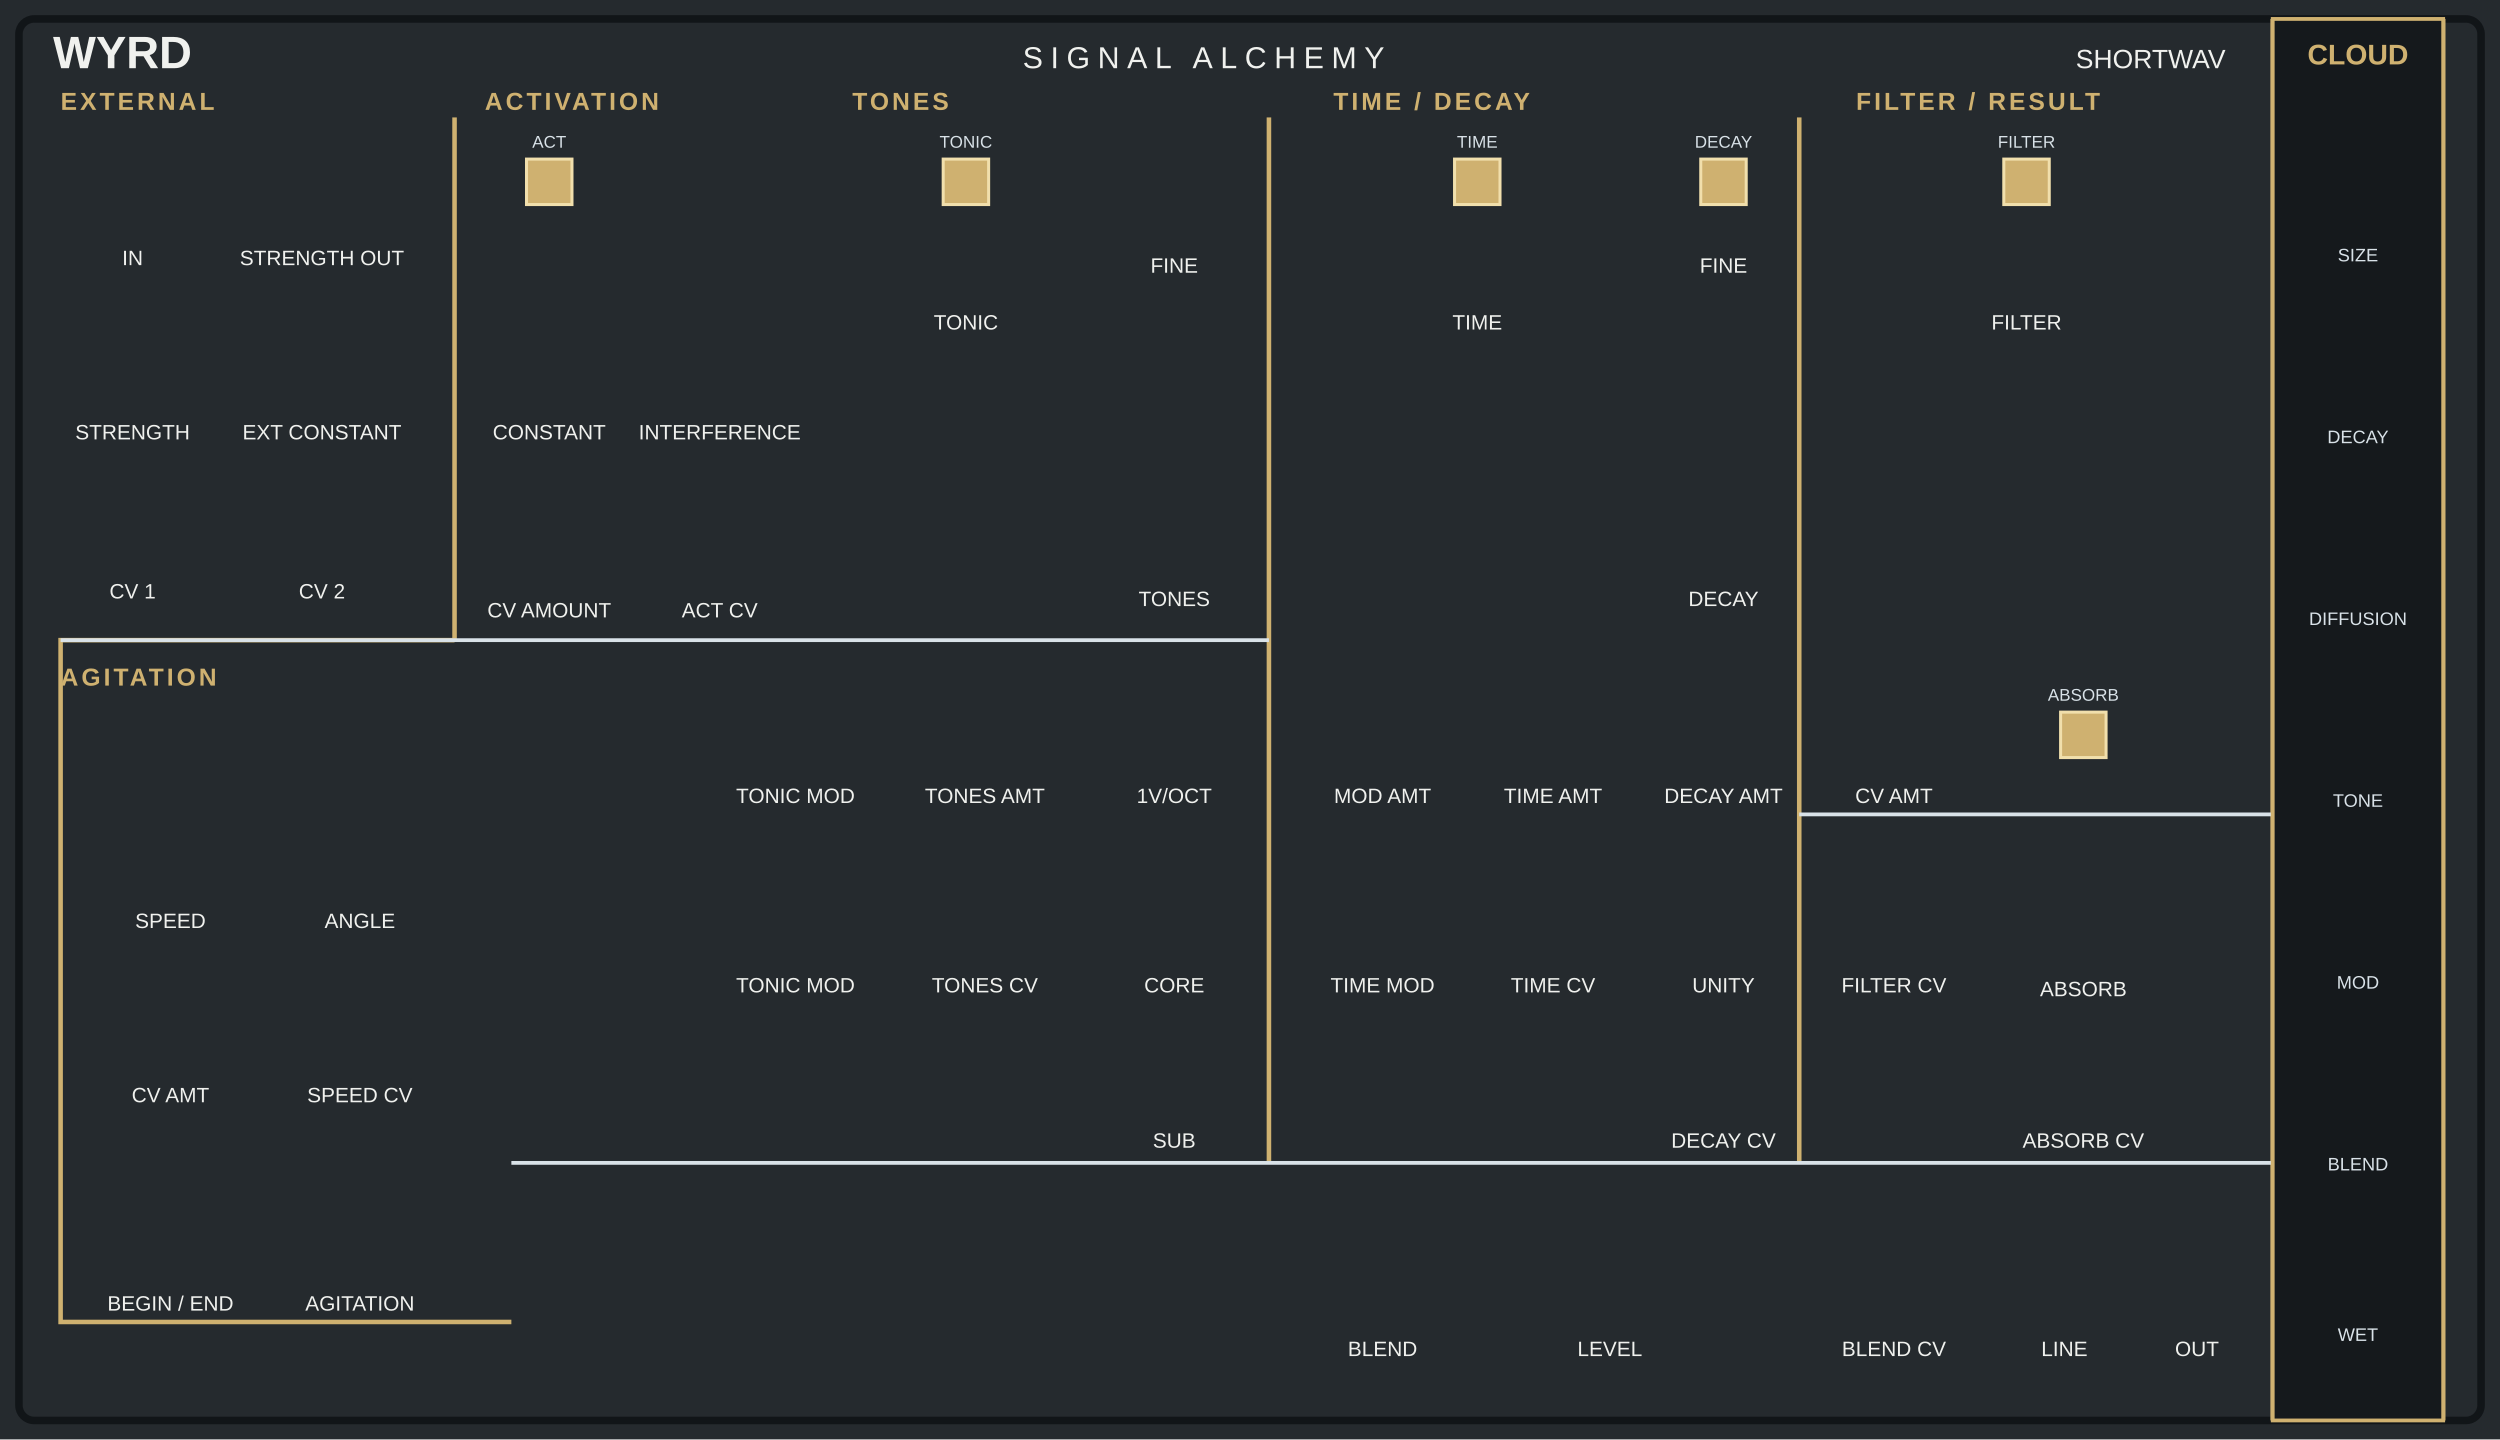
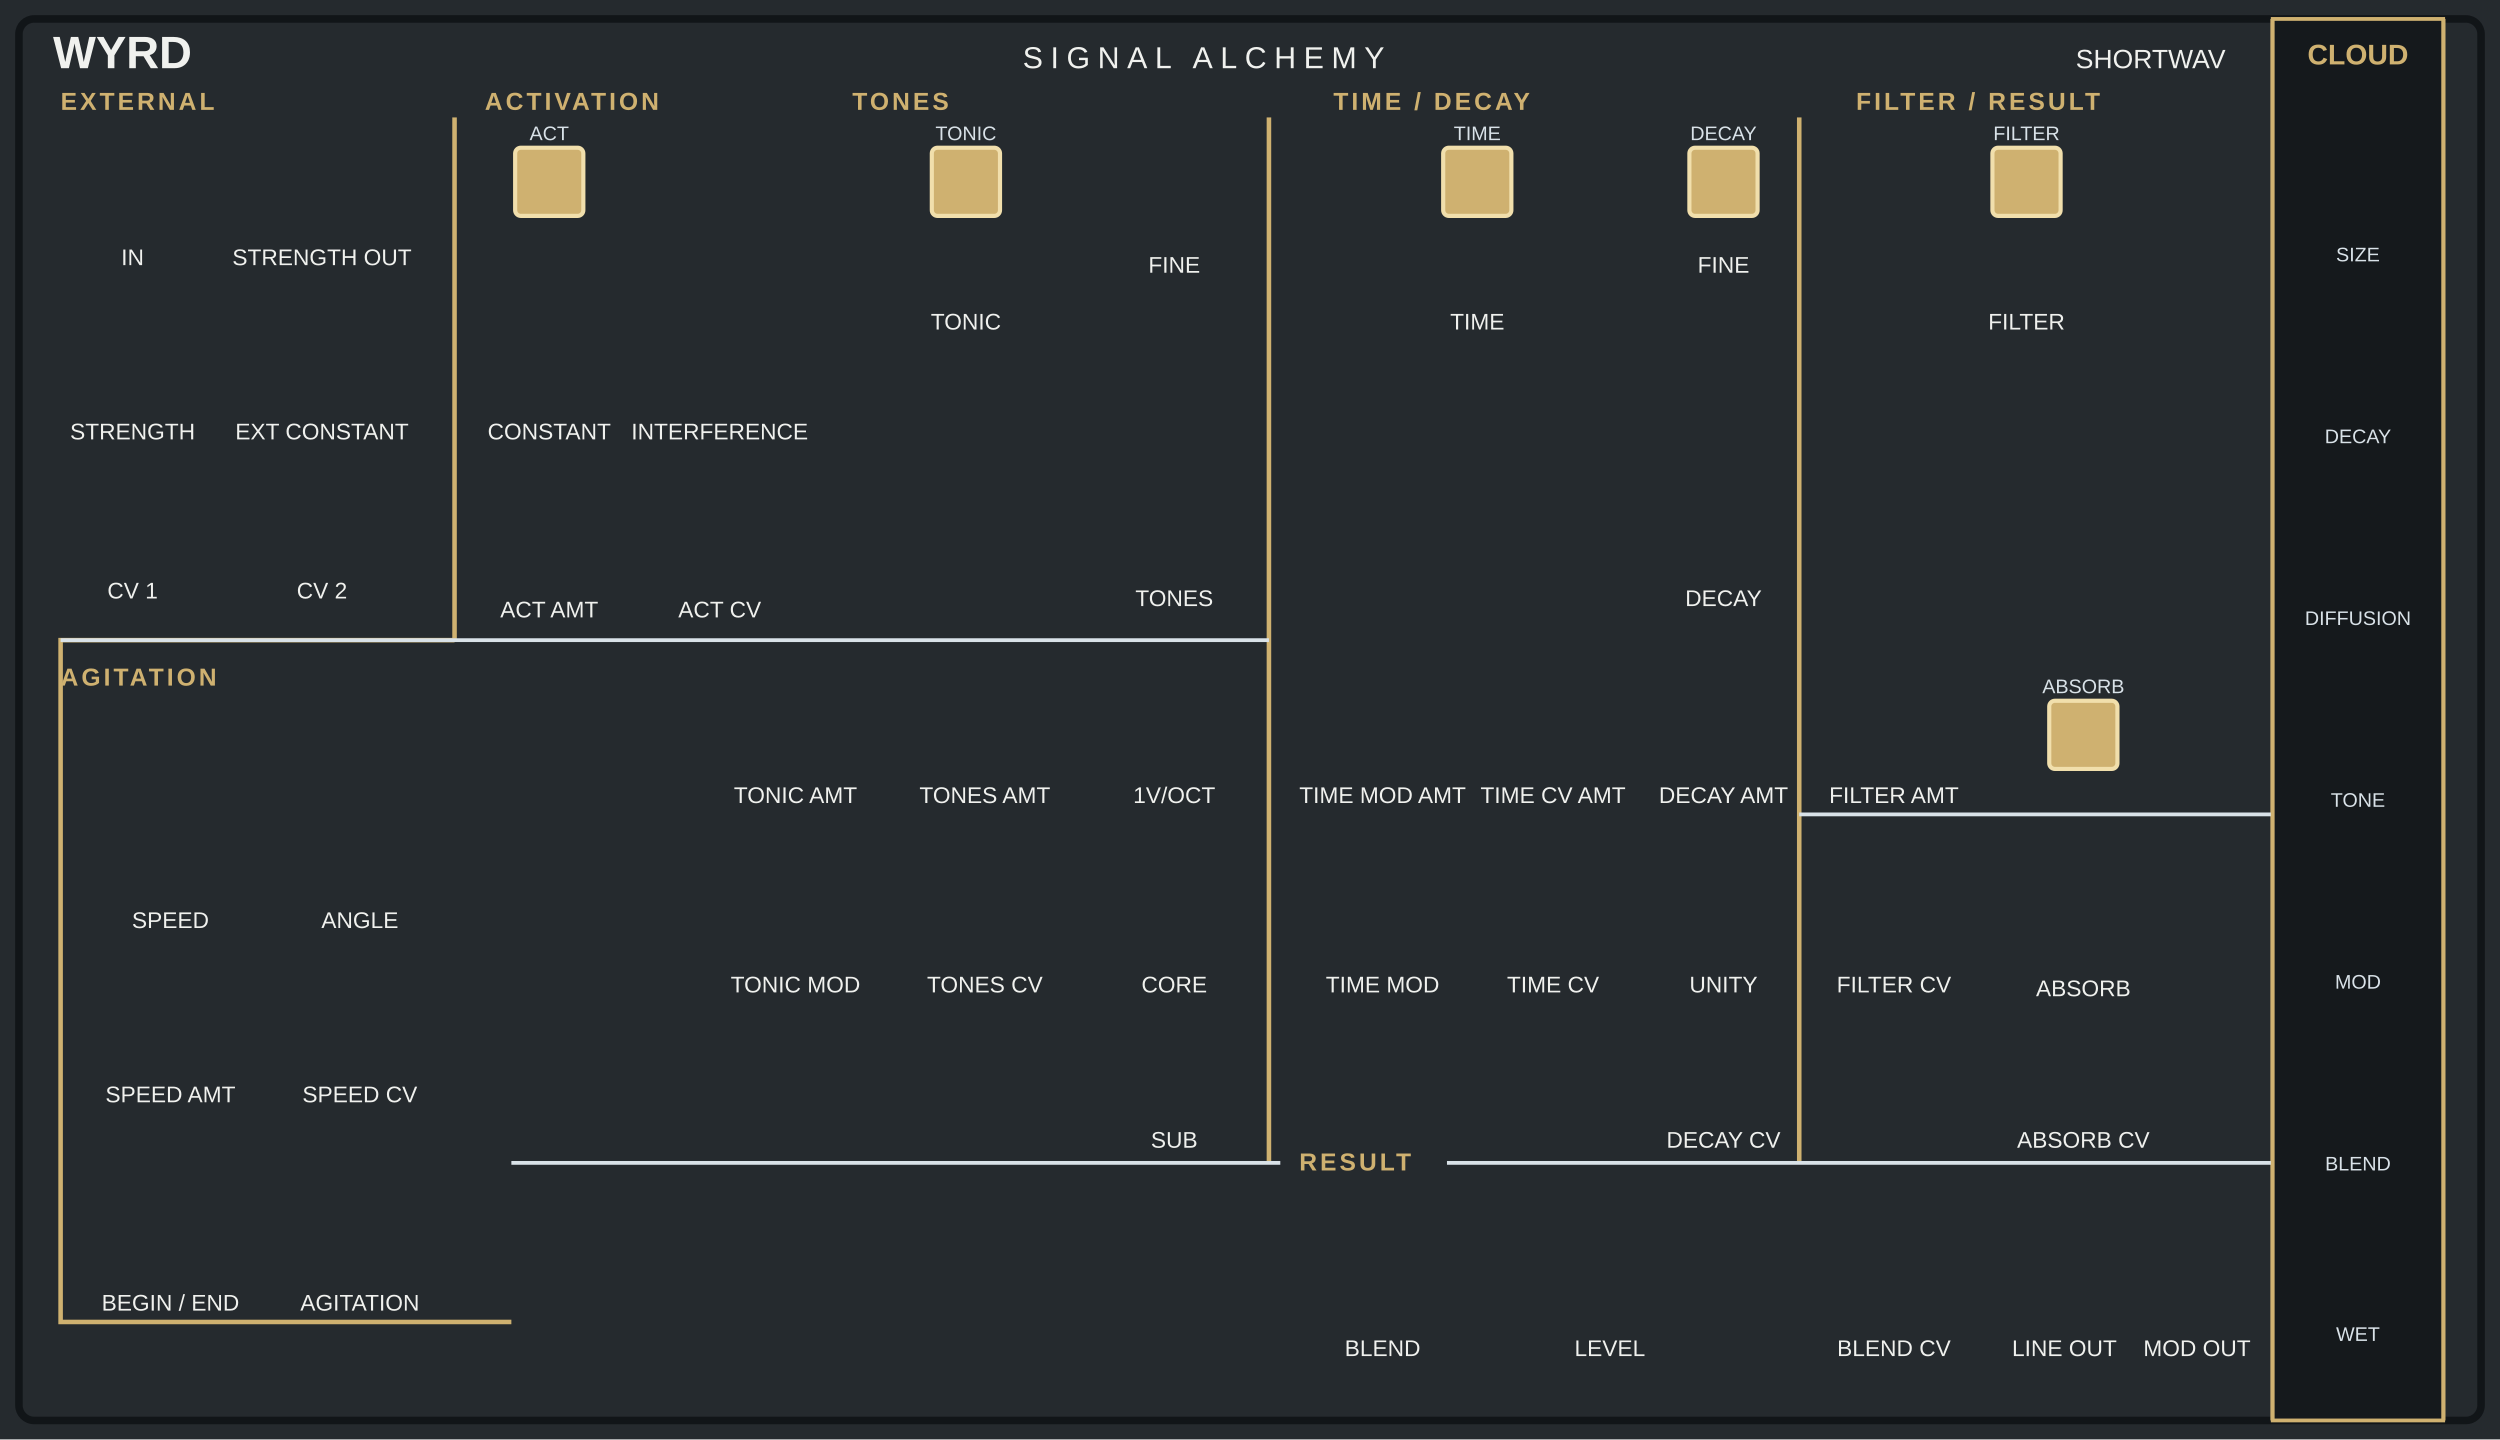
<svg xmlns="http://www.w3.org/2000/svg" viewBox="0 0 660 380" width="660" height="380">
  <rect width="660" height="380" fill="#252a2e" />
  <rect x="5" y="5" width="650" height="370" rx="4" fill="none" stroke="#111518" stroke-width="2" />
  <path d="M120 31V169M120 169H16V349H135M335 31V307M475 31V307M600 5V375M645 5V375" fill="none" stroke="#cfb170" stroke-width="1.2" />
-   <path d="M16 169H335M135 307H600M475 215H600" fill="none" stroke="#d9e2e8" stroke-width="1" />
+   <path d="M16 169H335M135 307H338M382 307H600M475 215H600" fill="none" stroke="#d9e2e8" stroke-width="1" />
  <g font-family="Arial,Helvetica,sans-serif" fill="#f0f1ee">
    <text x="14" y="18" font-size="12" font-weight="700">WYRD</text>
    <text x="270" y="18" font-size="8" letter-spacing="2">SIGNAL ALCHEMY</text>
    <text x="548" y="18" font-size="7">SHORTWAV</text>
    <g fill="#cfb170" font-size="6.5" font-weight="700" letter-spacing=".8">
      <text x="16" y="29">EXTERNAL</text>
      <text x="128" y="29">ACTIVATION</text>
      <text x="225" y="29">TONES</text>
      <text x="352" y="29">TIME / DECAY</text>
      <text x="490" y="29">FILTER / RESULT</text>
      <text x="16" y="181">AGITATION</text>
+       <text x="343" y="309">RESULT</text>
    </g>
-     <g font-size="5.5" text-anchor="middle">
+     <g font-size="6" text-anchor="middle">
      <text x="35" y="70">IN</text>
      <text x="85" y="70">STRENGTH OUT</text>
      <text x="35" y="116">STRENGTH</text>
      <text x="85" y="116">EXT CONSTANT</text>
      <text x="35" y="158">CV 1</text>
      <text x="85" y="158">CV 2</text>
      <text x="145" y="116">CONSTANT</text>
      <text x="190" y="116">INTERFERENCE</text>
-       <text x="145" y="163">CV AMOUNT</text>
+       <text x="145" y="163">ACT AMT</text>
      <text x="190" y="163">ACT CV</text>
      <text x="255" y="87">TONIC</text>
      <text x="310" y="72">FINE</text>
      <text x="310" y="160">TONES</text>
-       <text x="210" y="212">TONIC MOD</text>
+       <text x="210" y="212">TONIC AMT</text>
      <text x="260" y="212">TONES AMT</text>
      <text x="310" y="212">1V/OCT</text>
      <text x="210" y="262">TONIC MOD</text>
      <text x="260" y="262">TONES CV</text>
      <text x="310" y="262">CORE</text>
      <text x="310" y="303">SUB</text>
      <text x="390" y="87">TIME</text>
      <text x="455" y="72">FINE</text>
      <text x="455" y="160">DECAY</text>
-       <text x="365" y="212">MOD AMT</text>
-       <text x="410" y="212">TIME AMT</text>
+       <text x="365" y="212">TIME MOD AMT</text>
+       <text x="410" y="212">TIME CV AMT</text>
      <text x="455" y="212">DECAY AMT</text>
      <text x="365" y="262">TIME MOD</text>
      <text x="410" y="262">TIME CV</text>
      <text x="455" y="262">UNITY</text>
      <text x="455" y="303">DECAY CV</text>
      <text x="535" y="87">FILTER</text>
-       <text x="500" y="212">CV AMT</text>
+       <text x="500" y="212">FILTER AMT</text>
      <text x="550" y="263">ABSORB</text>
      <text x="500" y="262">FILTER CV</text>
      <text x="550" y="303">ABSORB CV</text>
      <text x="365" y="358">BLEND</text>
      <text x="425" y="358">LEVEL</text>
      <text x="500" y="358">BLEND CV</text>
-       <text x="545" y="358">LINE</text>
-       <text x="580" y="358">OUT</text>
+       <text x="545" y="358">LINE OUT</text>
+       <text x="580" y="358">MOD OUT</text>
      <text x="45" y="245">SPEED</text>
      <text x="95" y="245">ANGLE</text>
-       <text x="45" y="291">CV AMT</text>
+       <text x="45" y="291">SPEED AMT</text>
      <text x="95" y="291">SPEED CV</text>
      <text x="45" y="346">BEGIN / END</text>
      <text x="95" y="346">AGITATION</text>
    </g>
  </g>
-   <g fill="#cfb170" stroke="#f1dfac" stroke-width=".8">
-     <rect x="139" y="42" width="12" height="12" />
-     <rect x="249" y="42" width="12" height="12" />
-     <rect x="384" y="42" width="12" height="12" />
-     <rect x="449" y="42" width="12" height="12" />
-     <rect x="529" y="42" width="12" height="12" />
-     <rect x="544" y="188" width="12" height="12" />
+   <g fill="#cfb170" stroke="#f1dfac" stroke-width="1.1">
+     <rect x="136" y="39" width="18" height="18" rx="1.5" />
+     <rect x="246" y="39" width="18" height="18" rx="1.5" />
+     <rect x="381" y="39" width="18" height="18" rx="1.5" />
+     <rect x="446" y="39" width="18" height="18" rx="1.5" />
+     <rect x="526" y="39" width="18" height="18" rx="1.5" />
+     <rect x="541" y="185" width="18" height="18" rx="1.5" />
  </g>
-   <g font-family="Arial,Helvetica,sans-serif" font-size="4.5" fill="#d9e2e8" text-anchor="middle">
-     <text x="145" y="39">ACT</text>
-     <text x="255" y="39">TONIC</text>
-     <text x="390" y="39">TIME</text>
-     <text x="455" y="39">DECAY</text>
-     <text x="535" y="39">FILTER</text>
-     <text x="550" y="185">ABSORB</text>
+   <g font-family="Arial,Helvetica,sans-serif" font-size="5.2" fill="#d9e2e8" text-anchor="middle">
+     <text x="145" y="37">ACT</text>
+     <text x="255" y="37">TONIC</text>
+     <text x="390" y="37">TIME</text>
+     <text x="455" y="37">DECAY</text>
+     <text x="535" y="37">FILTER</text>
+     <text x="550" y="183">ABSORB</text>
  </g>
  <rect x="600" y="5" width="45" height="370" fill="#15191c" stroke="#cfb170" />
  <g font-family="Arial,Helvetica,sans-serif" text-anchor="middle">
    <text x="622.5" y="17" font-size="7.5" fill="#cfb170" font-weight="700">CLOUD</text>
-     <g font-size="4.8" fill="#d9e2e8">
+     <g font-size="5.2" fill="#d9e2e8">
      <text x="622.5" y="69">SIZE</text>
      <text x="622.5" y="117">DECAY</text>
      <text x="622.5" y="165">DIFFUSION</text>
      <text x="622.5" y="213">TONE</text>
      <text x="622.5" y="261">MOD</text>
      <text x="622.5" y="309">BLEND</text>
      <text x="622.5" y="354">WET</text>
    </g>
  </g>
</svg>
